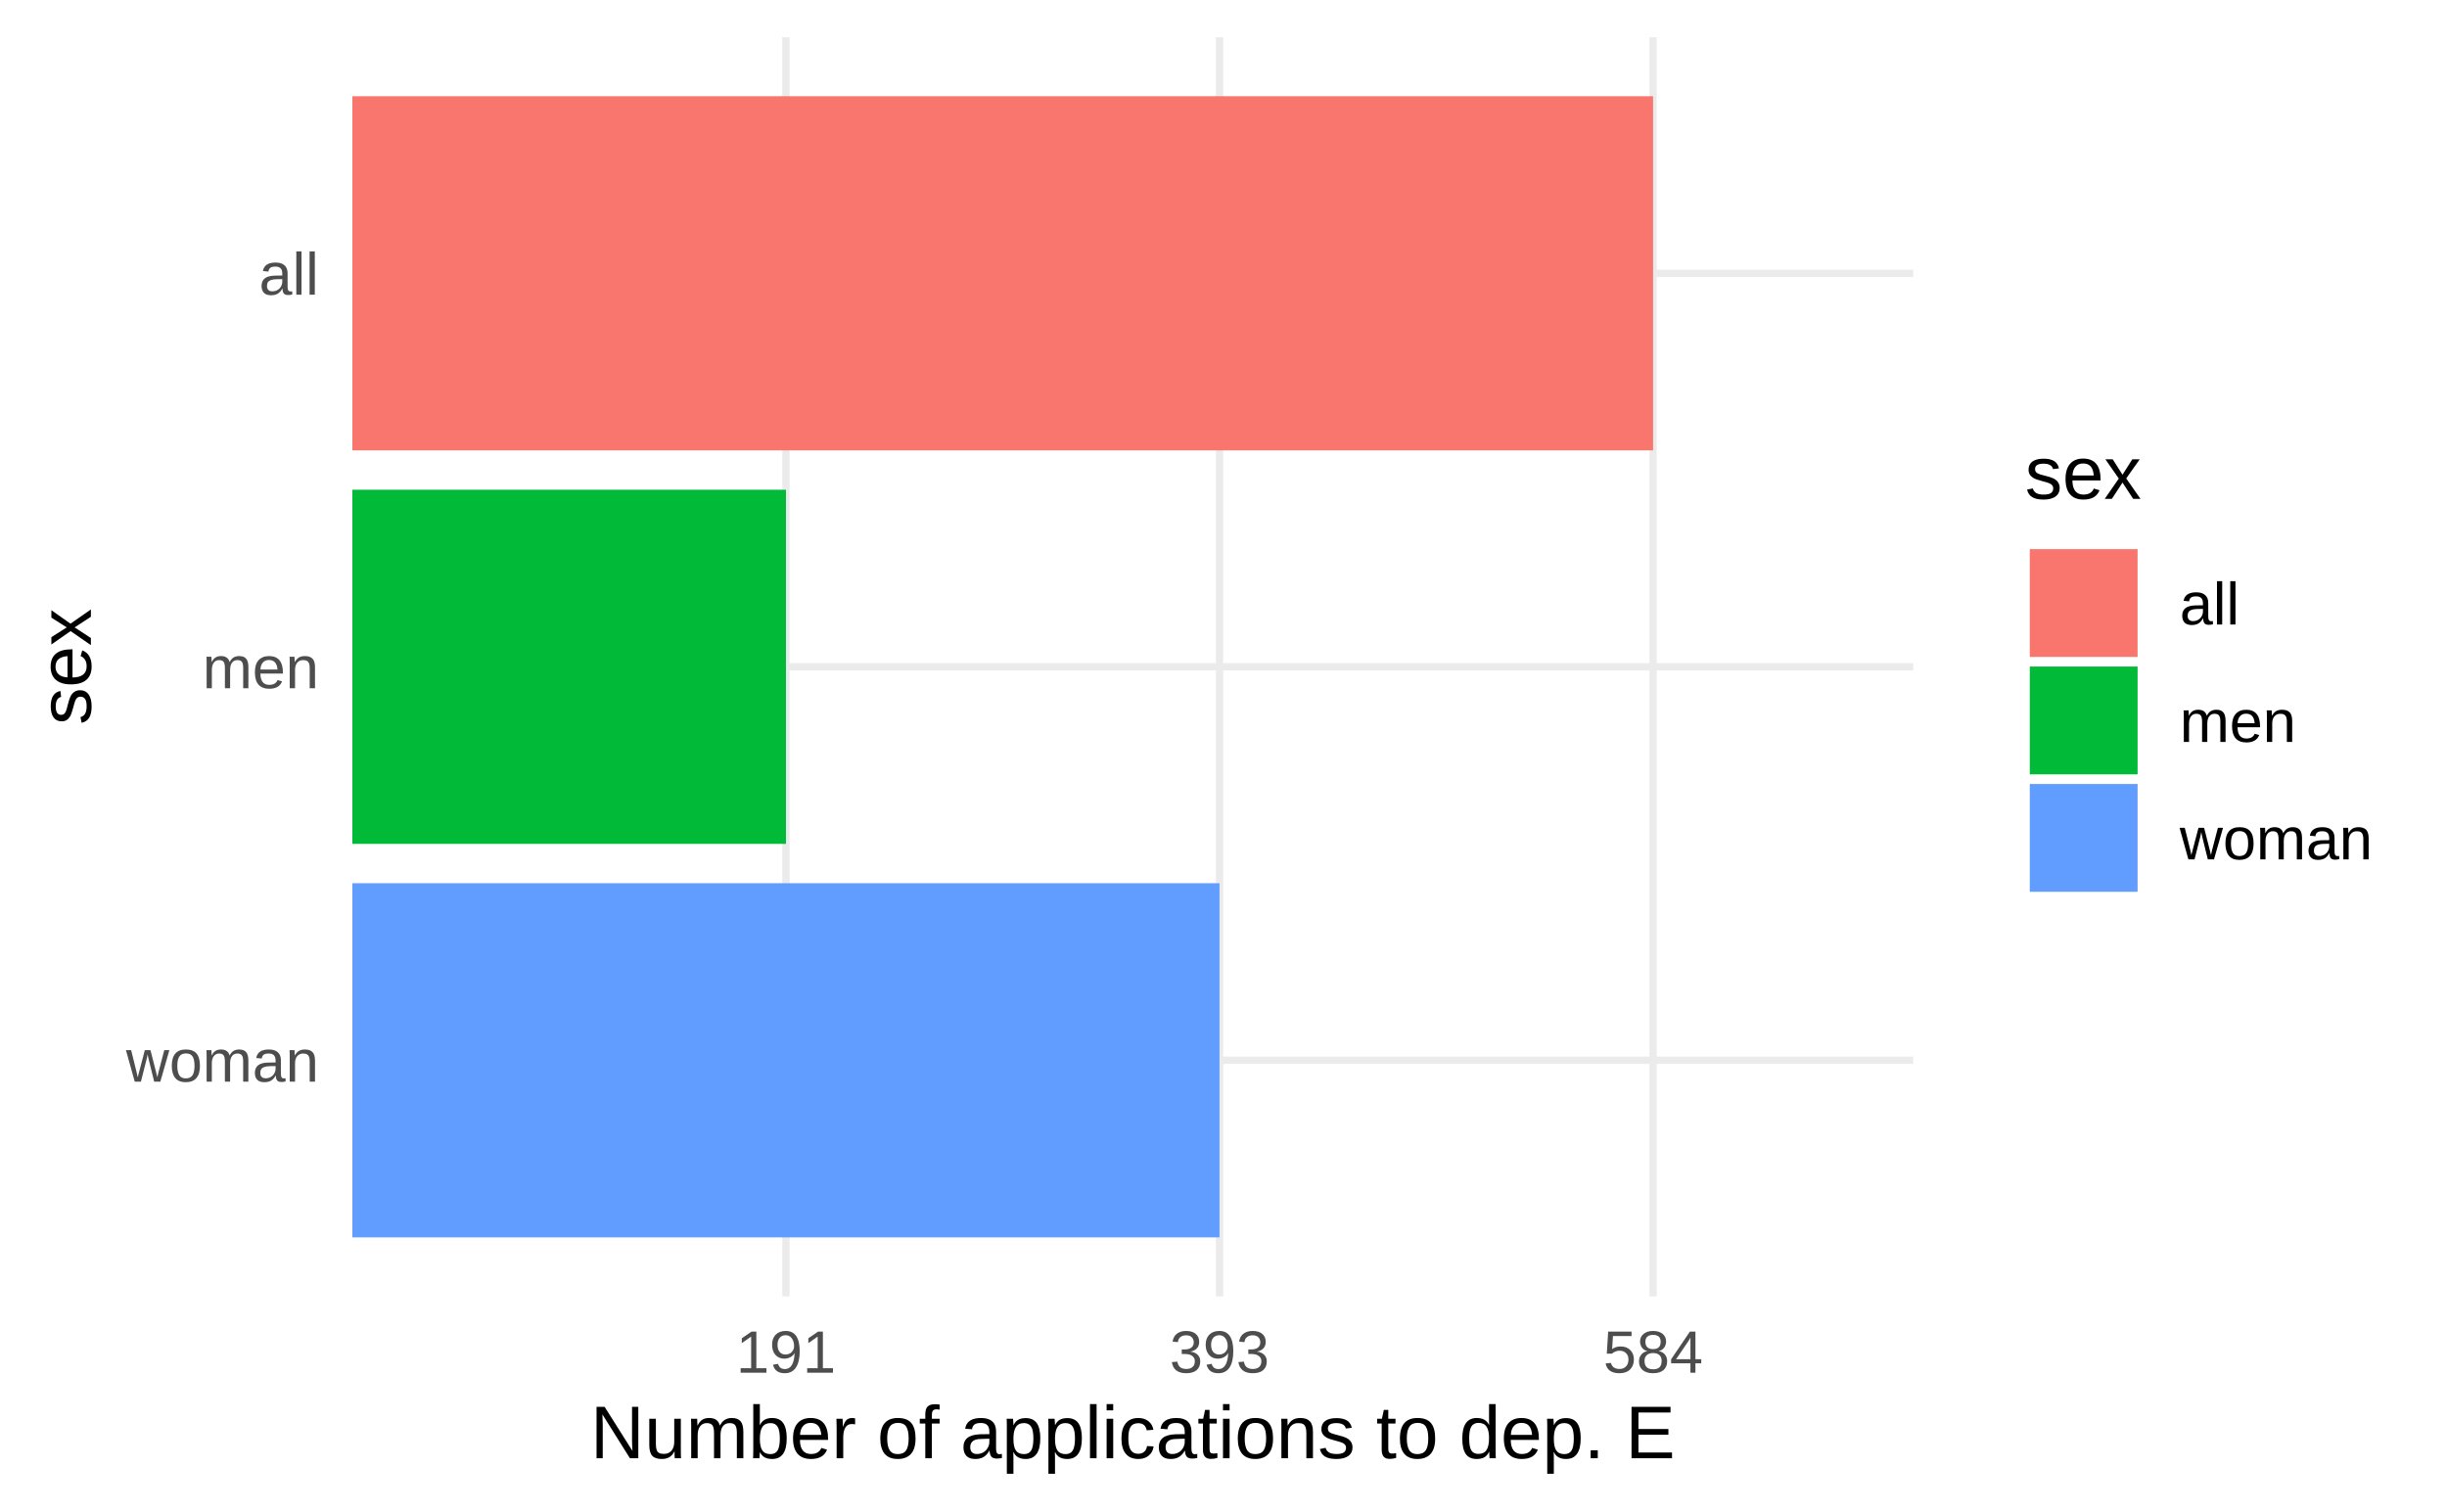
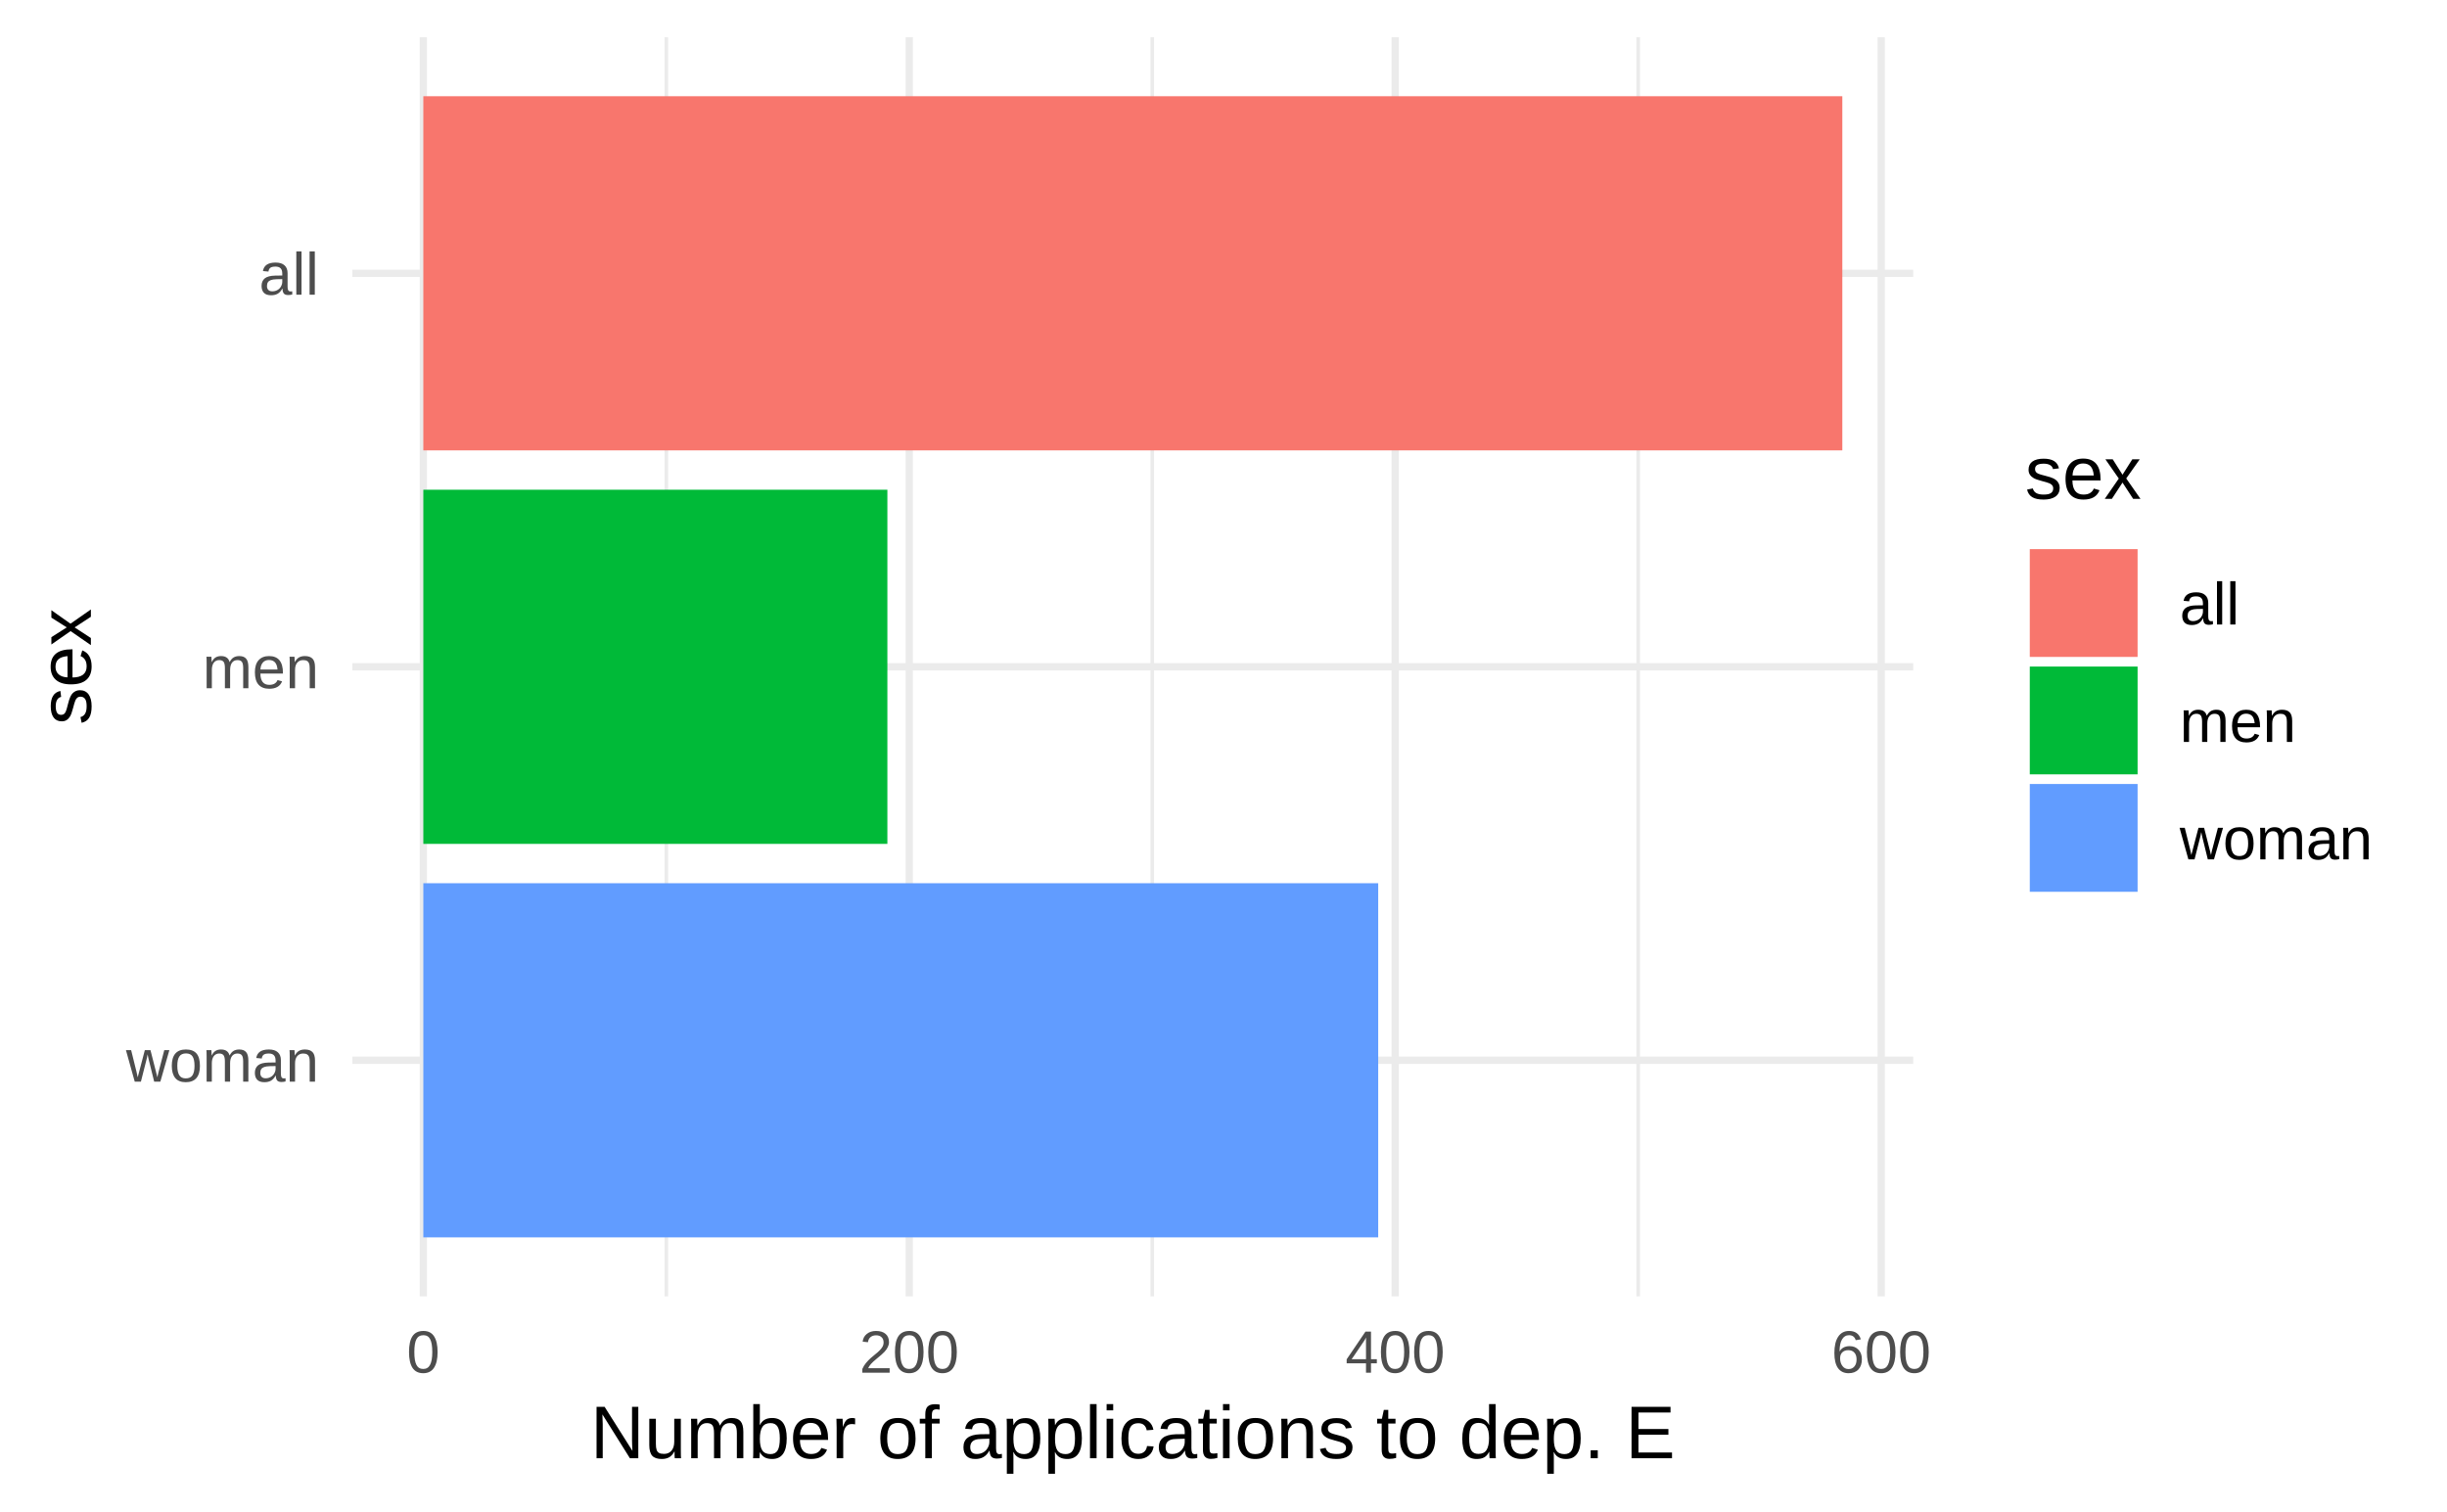
<svg xmlns="http://www.w3.org/2000/svg" class="svglite" width="360.00pt" height="222.48pt" viewBox="0 0 360.00 222.48">
  <defs>
    <style type="text/css">
    .svglite line, .svglite polyline, .svglite polygon, .svglite path, .svglite rect, .svglite circle {
      fill: none;
      stroke: #000000;
      stroke-linecap: round;
      stroke-linejoin: round;
      stroke-miterlimit: 10.00;
    }
    .svglite text {
      white-space: pre;
    }
  </style>
  </defs>
  <rect width="100%" height="100%" style="stroke: none; fill: #FFFFFF;" />
  <defs>
    <clipPath id="cpMC4wMHwzNjAuMDB8MC4wMHwyMjIuNDg=">
      <rect x="0.00" y="0.00" width="360.00" height="222.48" />
    </clipPath>
  </defs>
  <g clip-path="url(#cpMC4wMHwzNjAuMDB8MC4wMHwyMjIuNDg=)">
</g>
  <defs>
    <clipPath id="cpNTEuODR8MjgxLjQ4fDUuNDh8MTkwLjc1">
      <rect x="51.84" y="5.48" width="229.63" height="185.27" />
    </clipPath>
  </defs>
  <g clip-path="url(#cpNTEuODR8MjgxLjQ4fDUuNDh8MTkwLjc1)">
+     <polyline points="98.03,190.75 98.03,5.48 " style="stroke-width: 0.53; stroke: #EBEBEB; stroke-linecap: butt;" />
+     <polyline points="169.52,190.75 169.52,5.48 " style="stroke-width: 0.53; stroke: #EBEBEB; stroke-linecap: butt;" />
+     <polyline points="241.01,190.75 241.01,5.48 " style="stroke-width: 0.53; stroke: #EBEBEB; stroke-linecap: butt;" />
    <polyline points="51.84,156.01 281.48,156.01 " style="stroke-width: 1.07; stroke: #EBEBEB; stroke-linecap: butt;" />
    <polyline points="51.84,98.11 281.48,98.11 " style="stroke-width: 1.07; stroke: #EBEBEB; stroke-linecap: butt;" />
    <polyline points="51.84,40.22 281.48,40.22 " style="stroke-width: 1.07; stroke: #EBEBEB; stroke-linecap: butt;" />
-     <polyline points="115.63,190.75 115.63,5.48 " style="stroke-width: 1.07; stroke: #EBEBEB; stroke-linecap: butt;" />
-     <polyline points="179.42,190.75 179.42,5.48 " style="stroke-width: 1.07; stroke: #EBEBEB; stroke-linecap: butt;" />
-     <polyline points="243.20,190.75 243.20,5.48 " style="stroke-width: 1.07; stroke: #EBEBEB; stroke-linecap: butt;" />
-     <rect x="51.84" y="14.16" width="191.36" height="52.11" style="stroke-width: 1.07; stroke: none; stroke-linecap: butt; stroke-linejoin: miter; fill: #F8766D;" />
-     <rect x="51.84" y="72.06" width="63.79" height="52.11" style="stroke-width: 1.07; stroke: none; stroke-linecap: butt; stroke-linejoin: miter; fill: #00BA38;" />
-     <rect x="51.84" y="129.96" width="127.57" height="52.11" style="stroke-width: 1.07; stroke: none; stroke-linecap: butt; stroke-linejoin: miter; fill: #619CFF;" />
+     <polyline points="62.28,190.75 62.28,5.48 " style="stroke-width: 1.07; stroke: #EBEBEB; stroke-linecap: butt;" />
+     <polyline points="133.77,190.75 133.77,5.48 " style="stroke-width: 1.07; stroke: #EBEBEB; stroke-linecap: butt;" />
+     <polyline points="205.26,190.75 205.26,5.48 " style="stroke-width: 1.07; stroke: #EBEBEB; stroke-linecap: butt;" />
+     <polyline points="276.76,190.75 276.76,5.48 " style="stroke-width: 1.07; stroke: #EBEBEB; stroke-linecap: butt;" />
+     <rect x="62.28" y="14.16" width="208.76" height="52.11" style="stroke-width: 1.07; stroke: none; stroke-linecap: butt; stroke-linejoin: miter; fill: #F8766D;" />
+     <rect x="62.28" y="72.06" width="68.27" height="52.11" style="stroke-width: 1.07; stroke: none; stroke-linecap: butt; stroke-linejoin: miter; fill: #00BA38;" />
+     <rect x="62.28" y="129.96" width="140.48" height="52.11" style="stroke-width: 1.07; stroke: none; stroke-linecap: butt; stroke-linejoin: miter; fill: #619CFF;" />
  </g>
  <g clip-path="url(#cpMC4wMHwzNjAuMDB8MC4wMHwyMjIuNDg=)">
    <text x="46.91" y="159.16" text-anchor="end" style="font-size: 8.80px;fill: #4D4D4D; font-family: &quot;Arial&quot;;" textLength="28.37px" lengthAdjust="spacingAndGlyphs">woman</text>
    <text x="46.91" y="101.27" text-anchor="end" style="font-size: 8.80px;fill: #4D4D4D; font-family: &quot;Arial&quot;;" textLength="17.12px" lengthAdjust="spacingAndGlyphs">men</text>
    <text x="46.91" y="43.37" text-anchor="end" style="font-size: 8.80px;fill: #4D4D4D; font-family: &quot;Arial&quot;;" textLength="8.80px" lengthAdjust="spacingAndGlyphs">all</text>
-     <text x="115.63" y="201.98" text-anchor="middle" style="font-size: 8.80px;fill: #4D4D4D; font-family: &quot;Arial&quot;;" textLength="14.69px" lengthAdjust="spacingAndGlyphs">191</text>
-     <text x="179.42" y="201.98" text-anchor="middle" style="font-size: 8.80px;fill: #4D4D4D; font-family: &quot;Arial&quot;;" textLength="14.69px" lengthAdjust="spacingAndGlyphs">393</text>
-     <text x="243.20" y="201.98" text-anchor="middle" style="font-size: 8.80px;fill: #4D4D4D; font-family: &quot;Arial&quot;;" textLength="14.69px" lengthAdjust="spacingAndGlyphs">584</text>
+     <text x="62.28" y="201.98" text-anchor="middle" style="font-size: 8.80px;fill: #4D4D4D; font-family: &quot;Arial&quot;;" textLength="4.90px" lengthAdjust="spacingAndGlyphs">0</text>
+     <text x="133.77" y="201.98" text-anchor="middle" style="font-size: 8.80px;fill: #4D4D4D; font-family: &quot;Arial&quot;;" textLength="14.69px" lengthAdjust="spacingAndGlyphs">200</text>
+     <text x="205.26" y="201.98" text-anchor="middle" style="font-size: 8.80px;fill: #4D4D4D; font-family: &quot;Arial&quot;;" textLength="14.69px" lengthAdjust="spacingAndGlyphs">400</text>
+     <text x="276.76" y="201.98" text-anchor="middle" style="font-size: 8.80px;fill: #4D4D4D; font-family: &quot;Arial&quot;;" textLength="14.69px" lengthAdjust="spacingAndGlyphs">600</text>
    <text x="166.66" y="214.57" text-anchor="middle" style="font-size: 11.00px; font-family: &quot;Arial&quot;;" textLength="159.59px" lengthAdjust="spacingAndGlyphs">Number of applications to dep. E</text>
    <text transform="translate(13.37,98.11) rotate(-90)" text-anchor="middle" style="font-size: 11.00px; font-family: &quot;Arial&quot;;" textLength="17.12px" lengthAdjust="spacingAndGlyphs">sex</text>
    <text x="297.91" y="73.40" style="font-size: 11.00px; font-family: &quot;Arial&quot;;" textLength="17.12px" lengthAdjust="spacingAndGlyphs">sex</text>
    <rect x="298.62" y="80.80" width="15.86" height="15.86" style="stroke-width: 1.07; stroke: none; stroke-linecap: butt; stroke-linejoin: miter; fill: #F8766D;" />
    <rect x="298.62" y="98.08" width="15.86" height="15.86" style="stroke-width: 1.07; stroke: none; stroke-linecap: butt; stroke-linejoin: miter; fill: #00BA38;" />
    <rect x="298.62" y="115.36" width="15.86" height="15.86" style="stroke-width: 1.07; stroke: none; stroke-linecap: butt; stroke-linejoin: miter; fill: #619CFF;" />
    <text x="320.67" y="91.89" style="font-size: 8.80px; font-family: &quot;Arial&quot;;" textLength="8.80px" lengthAdjust="spacingAndGlyphs">all</text>
    <text x="320.67" y="109.17" style="font-size: 8.80px; font-family: &quot;Arial&quot;;" textLength="17.12px" lengthAdjust="spacingAndGlyphs">men</text>
    <text x="320.67" y="126.45" style="font-size: 8.80px; font-family: &quot;Arial&quot;;" textLength="28.37px" lengthAdjust="spacingAndGlyphs">woman</text>
  </g>
</svg>
